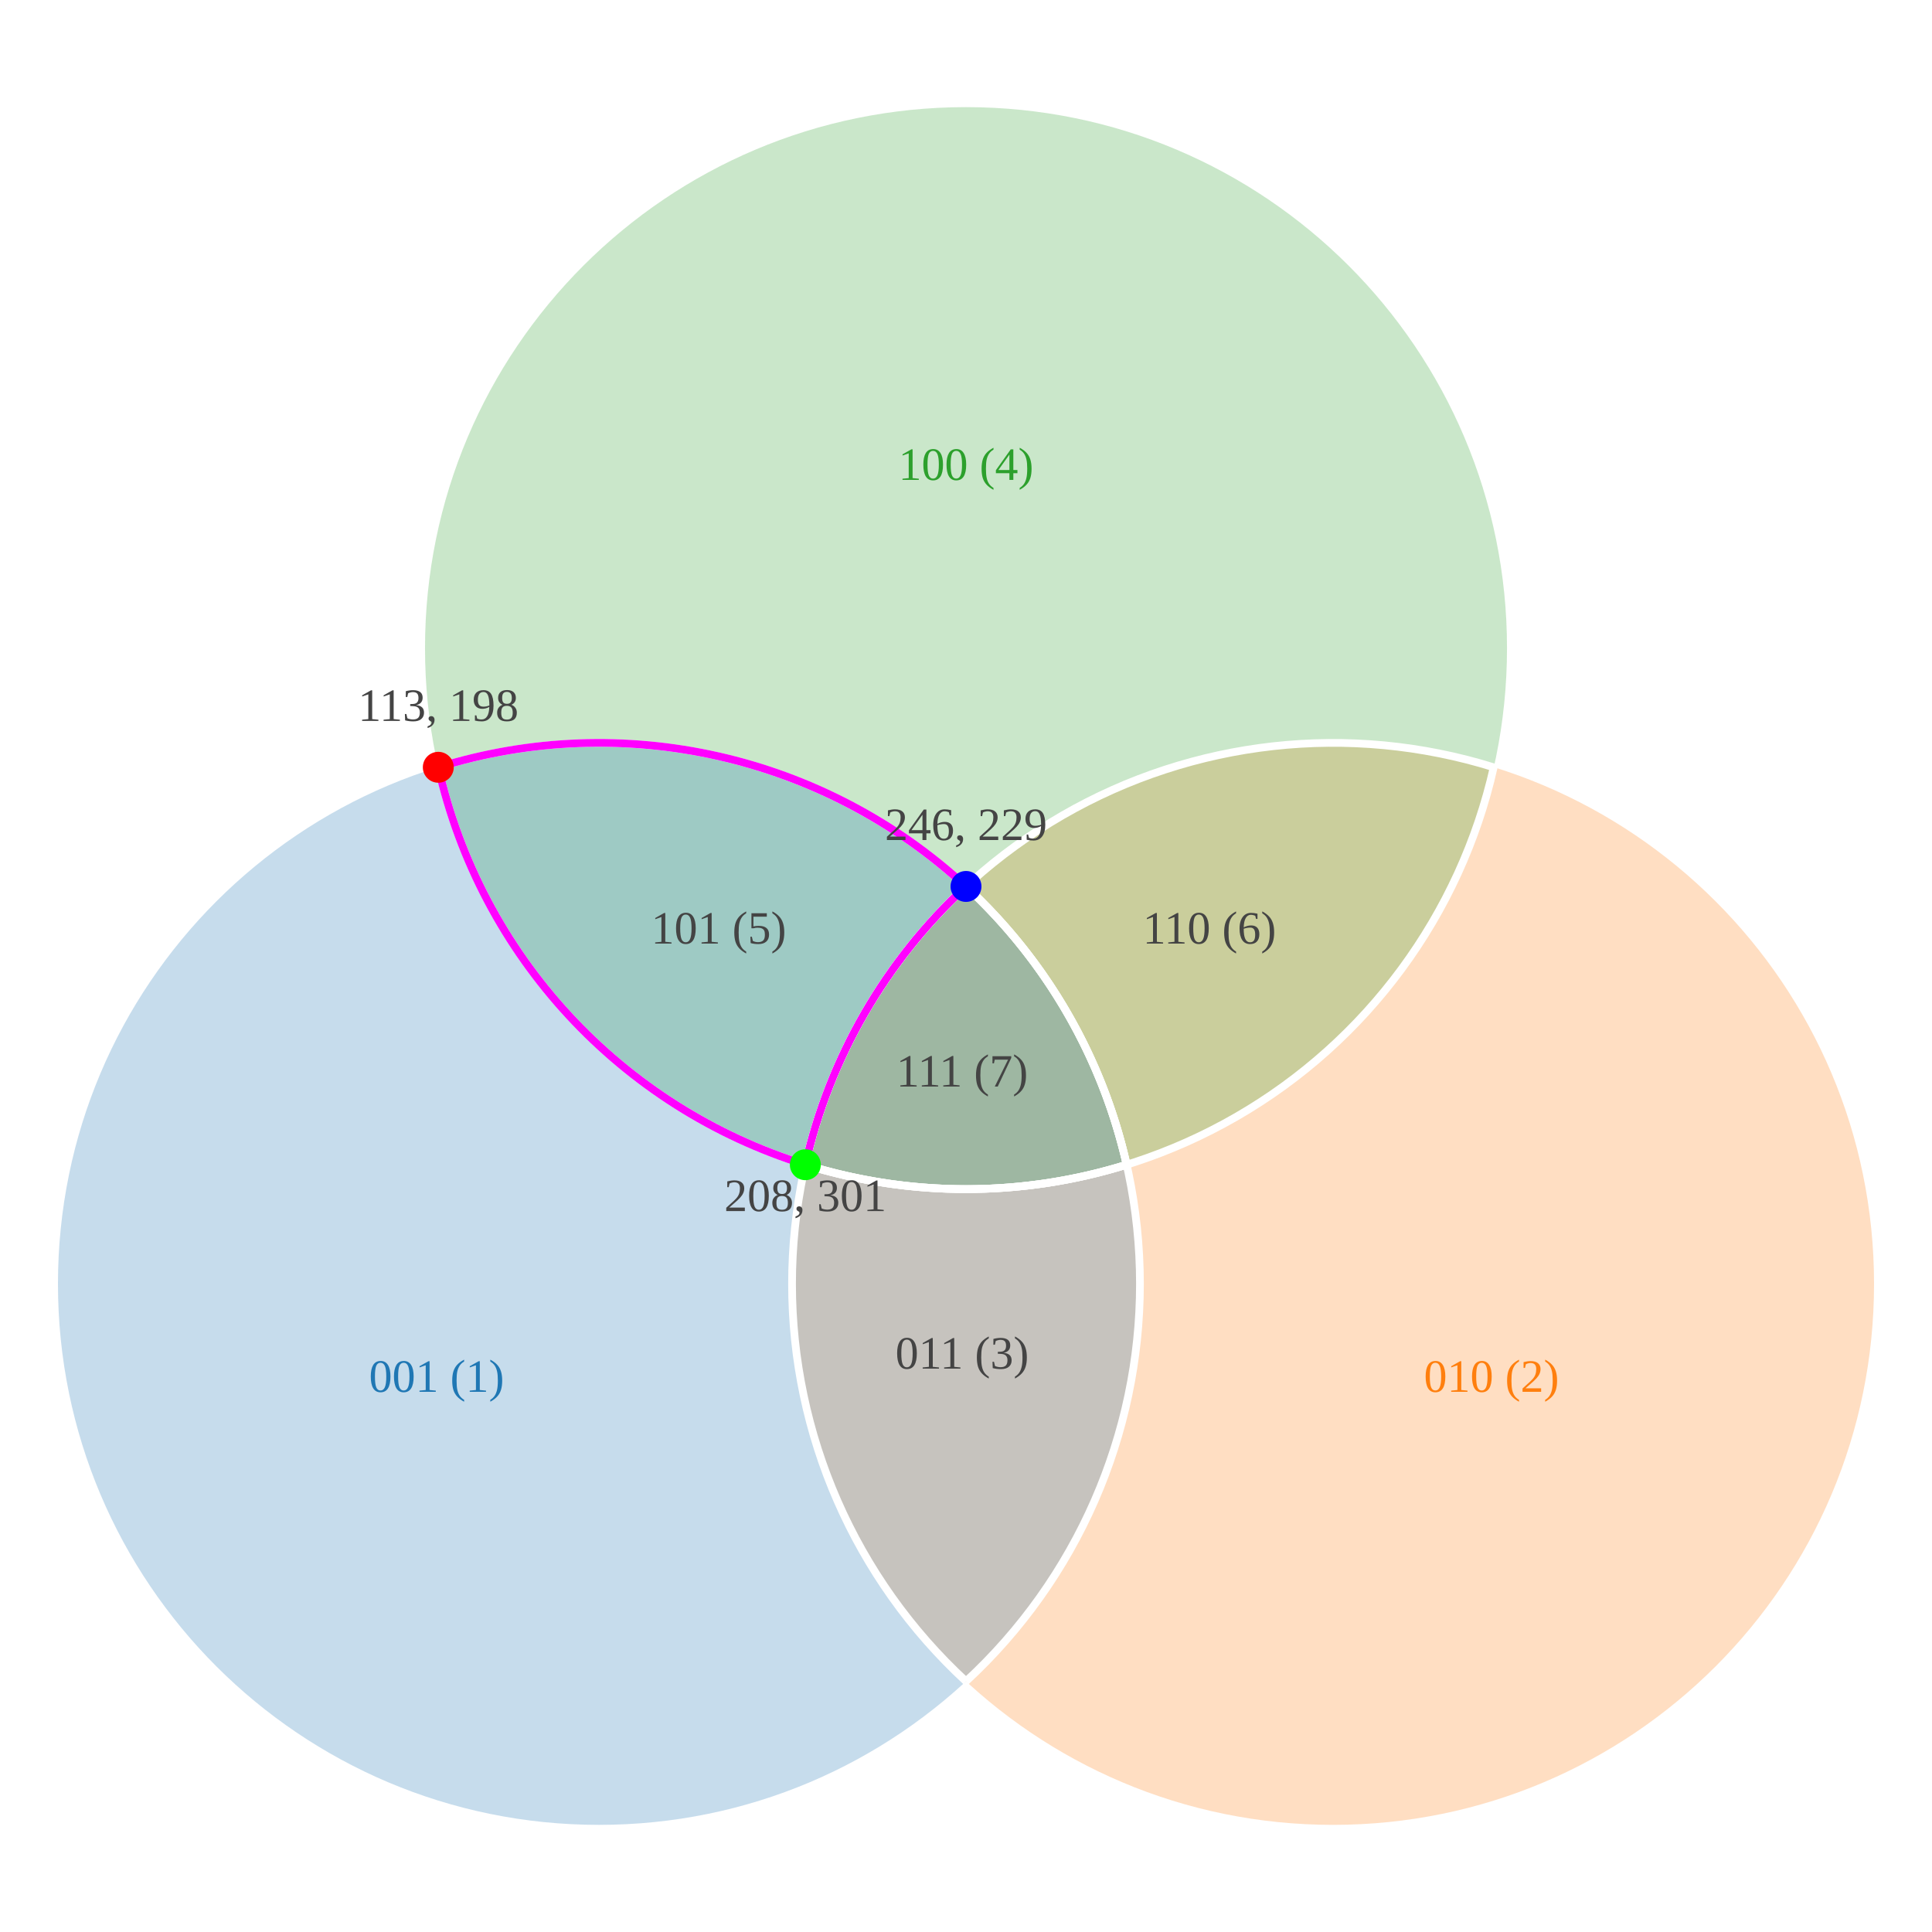
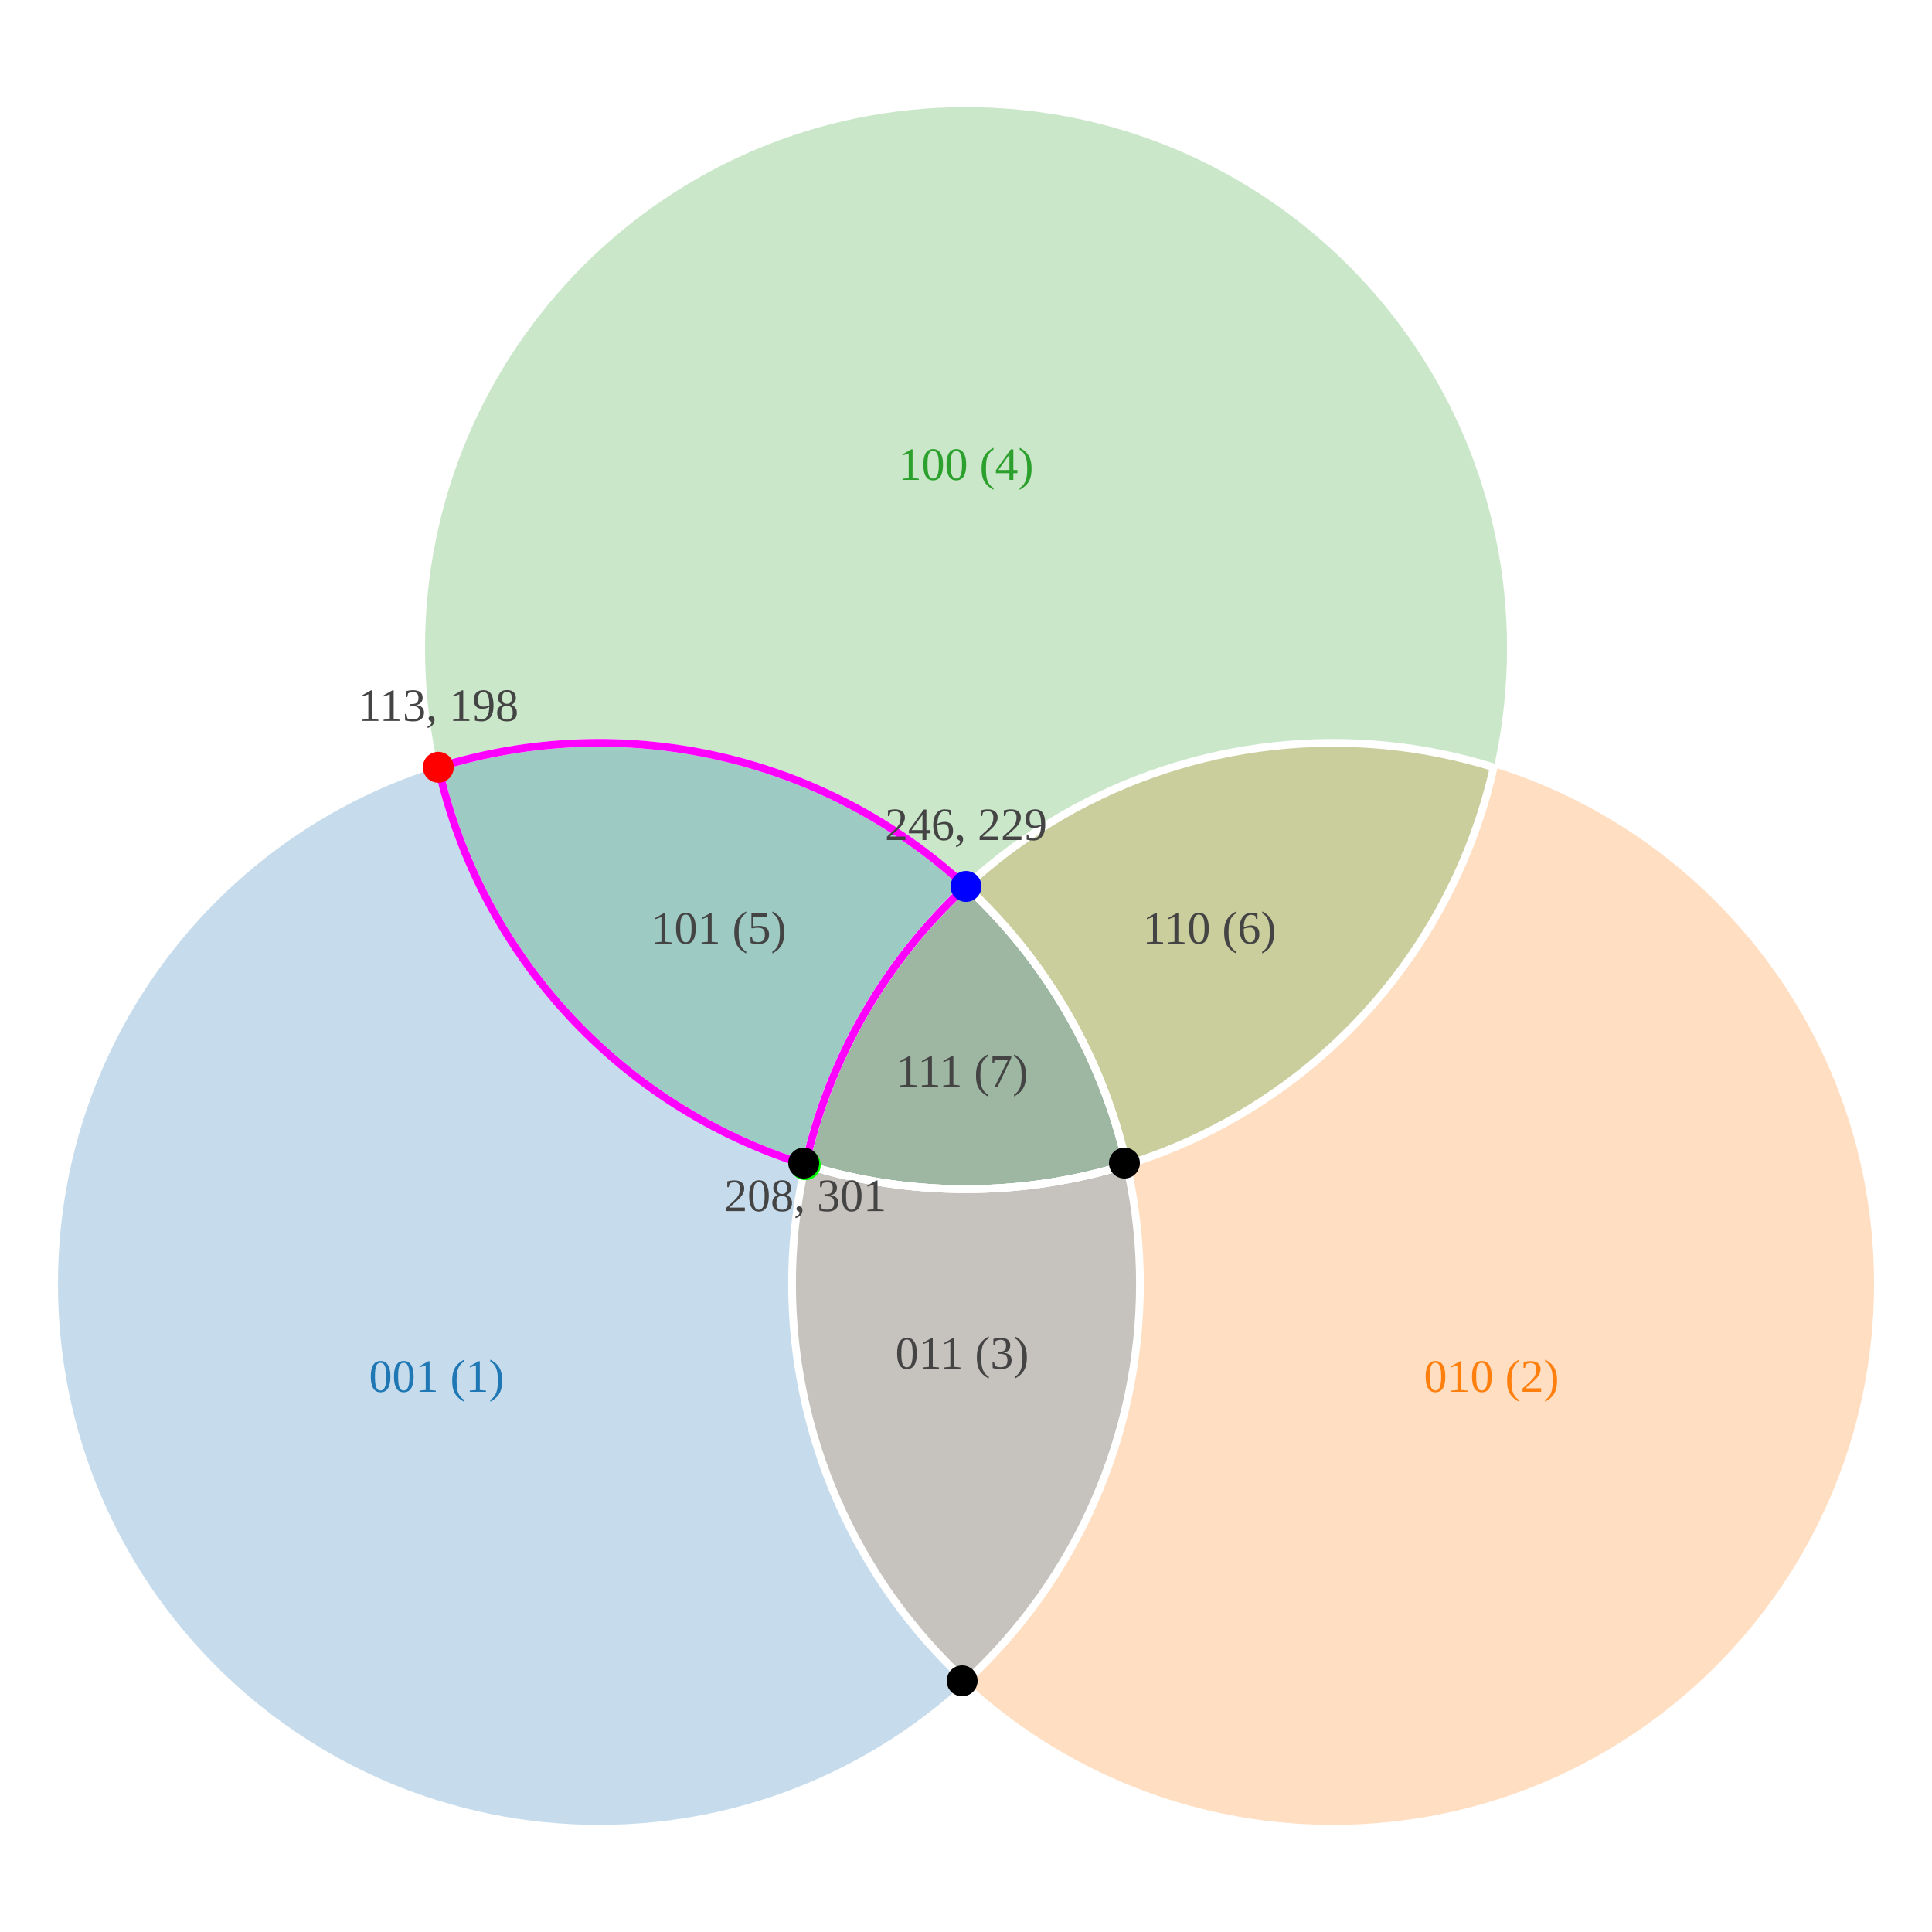
<svg xmlns="http://www.w3.org/2000/svg" width="500" height="500" version="1.1">
  <g class="venn-area venn-circle venn-sets-1">
    <path d=" M 344.991 332.265  m -140.009 0  a 140.009 140.009 0 1 0 280.019 0  a 140.009 140.009 0 1 0 -280.019 0" style="fill-opacity: 0.25; fill: rgb(255, 127, 14); stroke-opacity: 0; stroke: rgb(255, 255, 255); stroke-width: 0px;" />
    <text text-anchor="middle" dy=".35em" x="386" y="356" style="fill: rgb(255, 127, 14);">
      <tspan x="386" y="356" dy="0.35em">010 (2)</tspan>
    </text>
  </g>
  <g class="venn-area venn-circle venn-sets-2">
    <path d=" M 250.002 167.735  m -140.009 0  a 140.009 140.009 0 1 0 280.019 0  a 140.009 140.009 0 1 0 -280.019 0" style="fill-opacity: 0.25; fill: rgb(44, 160, 44); stroke-opacity: 0; stroke: rgb(255, 255, 255); stroke-width: 0px;" />
    <text text-anchor="middle" dy=".35em" x="250" y="120" style="fill: rgb(44, 160, 44);">
      <tspan x="250" y="120" dy="0.35em">100 (4)</tspan>
    </text>
  </g>
  <g class="venn-area venn-circle venn-sets-0">
    <path d=" M 155.009 332.265  m -140.009 0  a 140.009 140.009 0 1 0 280.019 0  a 140.009 140.009 0 1 0 -280.019 0" style="fill-opacity: 0.25; fill: rgb(31, 119, 180); stroke-opacity: 0; stroke: rgb(255, 255, 255); stroke-width: 0px;" />
    <text text-anchor="middle" dy=".35em" x="113" y="356" style="fill: rgb(31, 119, 180);">
      <tspan x="113" y="356" dy="0.35em">001 (1)</tspan>
    </text>
  </g>
  <g class="venn-area venn-intersection venn-sets-0_1">
    <path d=" M 250 435.122  A 140.009 140.009 0 0 1 250 229.409  A 140.009 140.009 0 0 1 250 435.122" style="fill-opacity: 0; stroke-opacity: 100; stroke: rgb(255, 255, 255); stroke-width: 2px;" />
    <text text-anchor="middle" dy=".35em" x="249" y="350" style="fill: rgb(68, 68, 68);">
      <tspan x="249" y="350" dy="0.35em">011 (3)</tspan>
    </text>
  </g>
  <g class="venn-area venn-intersection venn-sets-1_2">
    <path d=" M 208.42 301.427  A 140.009 140.009 0 0 1 386.573 198.573  A 140.009 140.009 0 0 1 208.42 301.427" style="fill-opacity: 0; stroke-opacity: 100; stroke: rgb(255, 255, 255); stroke-width: 2px;" />
    <text text-anchor="middle" dy=".35em" x="313" y="240" style="fill: rgb(68, 68, 68);">
      <tspan x="313" y="240" dy="0.35em">110 (6)</tspan>
    </text>
  </g>
  <g class="venn-area venn-intersection venn-sets-0_2">
    <path d=" M 113.43 198.572  A 140.009 140.009 0 0 1 291.581 301.428  A 140.009 140.009 0 0 1 113.43 198.572" style="fill-opacity: 0; stroke-opacity: 100; stroke: rgb(255, 255, 255); stroke-width: 2px;" />
    <text text-anchor="middle" dy=".35em" x="186" y="240" style="fill: rgb(68, 68, 68);">
      <tspan x="186" y="240" dy="0.35em">101 (5)</tspan>
    </text>
  </g>
  <g class="venn-area venn-intersection venn-sets-0_1_2">
    <path d=" M 250 229.409  A 140.009 140.009 0 0 1 291.581 301.428  A 140.009 140.009 0 0 1 208.42 301.427  A 140.009 140.009 0 0 1 250 229.409" style="fill-opacity: 0; stroke-opacity: 100; stroke: rgb(255, 255, 255); stroke-width: 2px;" />
    <text text-anchor="middle" dy=".35em" x="249" y="277" style="fill: rgb(68, 68, 68);">
      <tspan x="249" y="277" dy="0.35em">111 (7)</tspan>
    </text>
  </g>
  <path d=" M 113.43 198.572  A 140.009 140.009 0 0 0 208.42 301.427  A 140.009 140.009 0 0 1 250 229.409 A 140.009 140.009 0 0 0 113.43 198.572  " style="fill-opacity: 0; stroke-opacity: 100; stroke: rgb(255, 0, 255); stroke-width: 2px;" />
  <circle cx="113.43" cy="198.572" r="4" style="fill-opacity: 1; fill:rgb(255, 0, 0); " />
  <text text-anchor="middle" dy=".35em" x="113.43" y="198.572" style="fill: rgb(68, 68, 68);">
    <tspan x="113.43" y="198.572" dy="-1.0em">113, 198</tspan>
  </text>
  <circle cx="208.42" cy="301.427" r="4" style="fill-opacity: 1; fill:rgb(0, 255, 0); " />
  <text text-anchor="middle" dy=".35em" x="208.42" y="301.427" style="fill: rgb(68, 68, 68);">
    <tspan x="208.42" y="301.427" dy="1.0em">208, 301</tspan>
  </text>
  <circle cx="250" cy="229.409" r="4" style="fill-opacity: 1; fill:rgb(0, 0, 255); " />
  <text text-anchor="middle" dy=".35em" x="250" y="229.409" style="fill: rgb(68, 68, 68);">
    <tspan x="250" y="229.409" dy="-1.0em">246, 229</tspan>
  </text>
+   <circle cx="249" cy="435" r="4" style="fill-opacity: 1; fill:rgb(0, 0, 0); " />
+   <circle cx="291" cy="301" r="4" style="fill-opacity: 1; fill:rgb(0, 0, 0); " />
+   <circle cx="208" cy="301" r="4" style="fill-opacity: 1; fill:rgb(0, 0, 0); " />
</svg>
